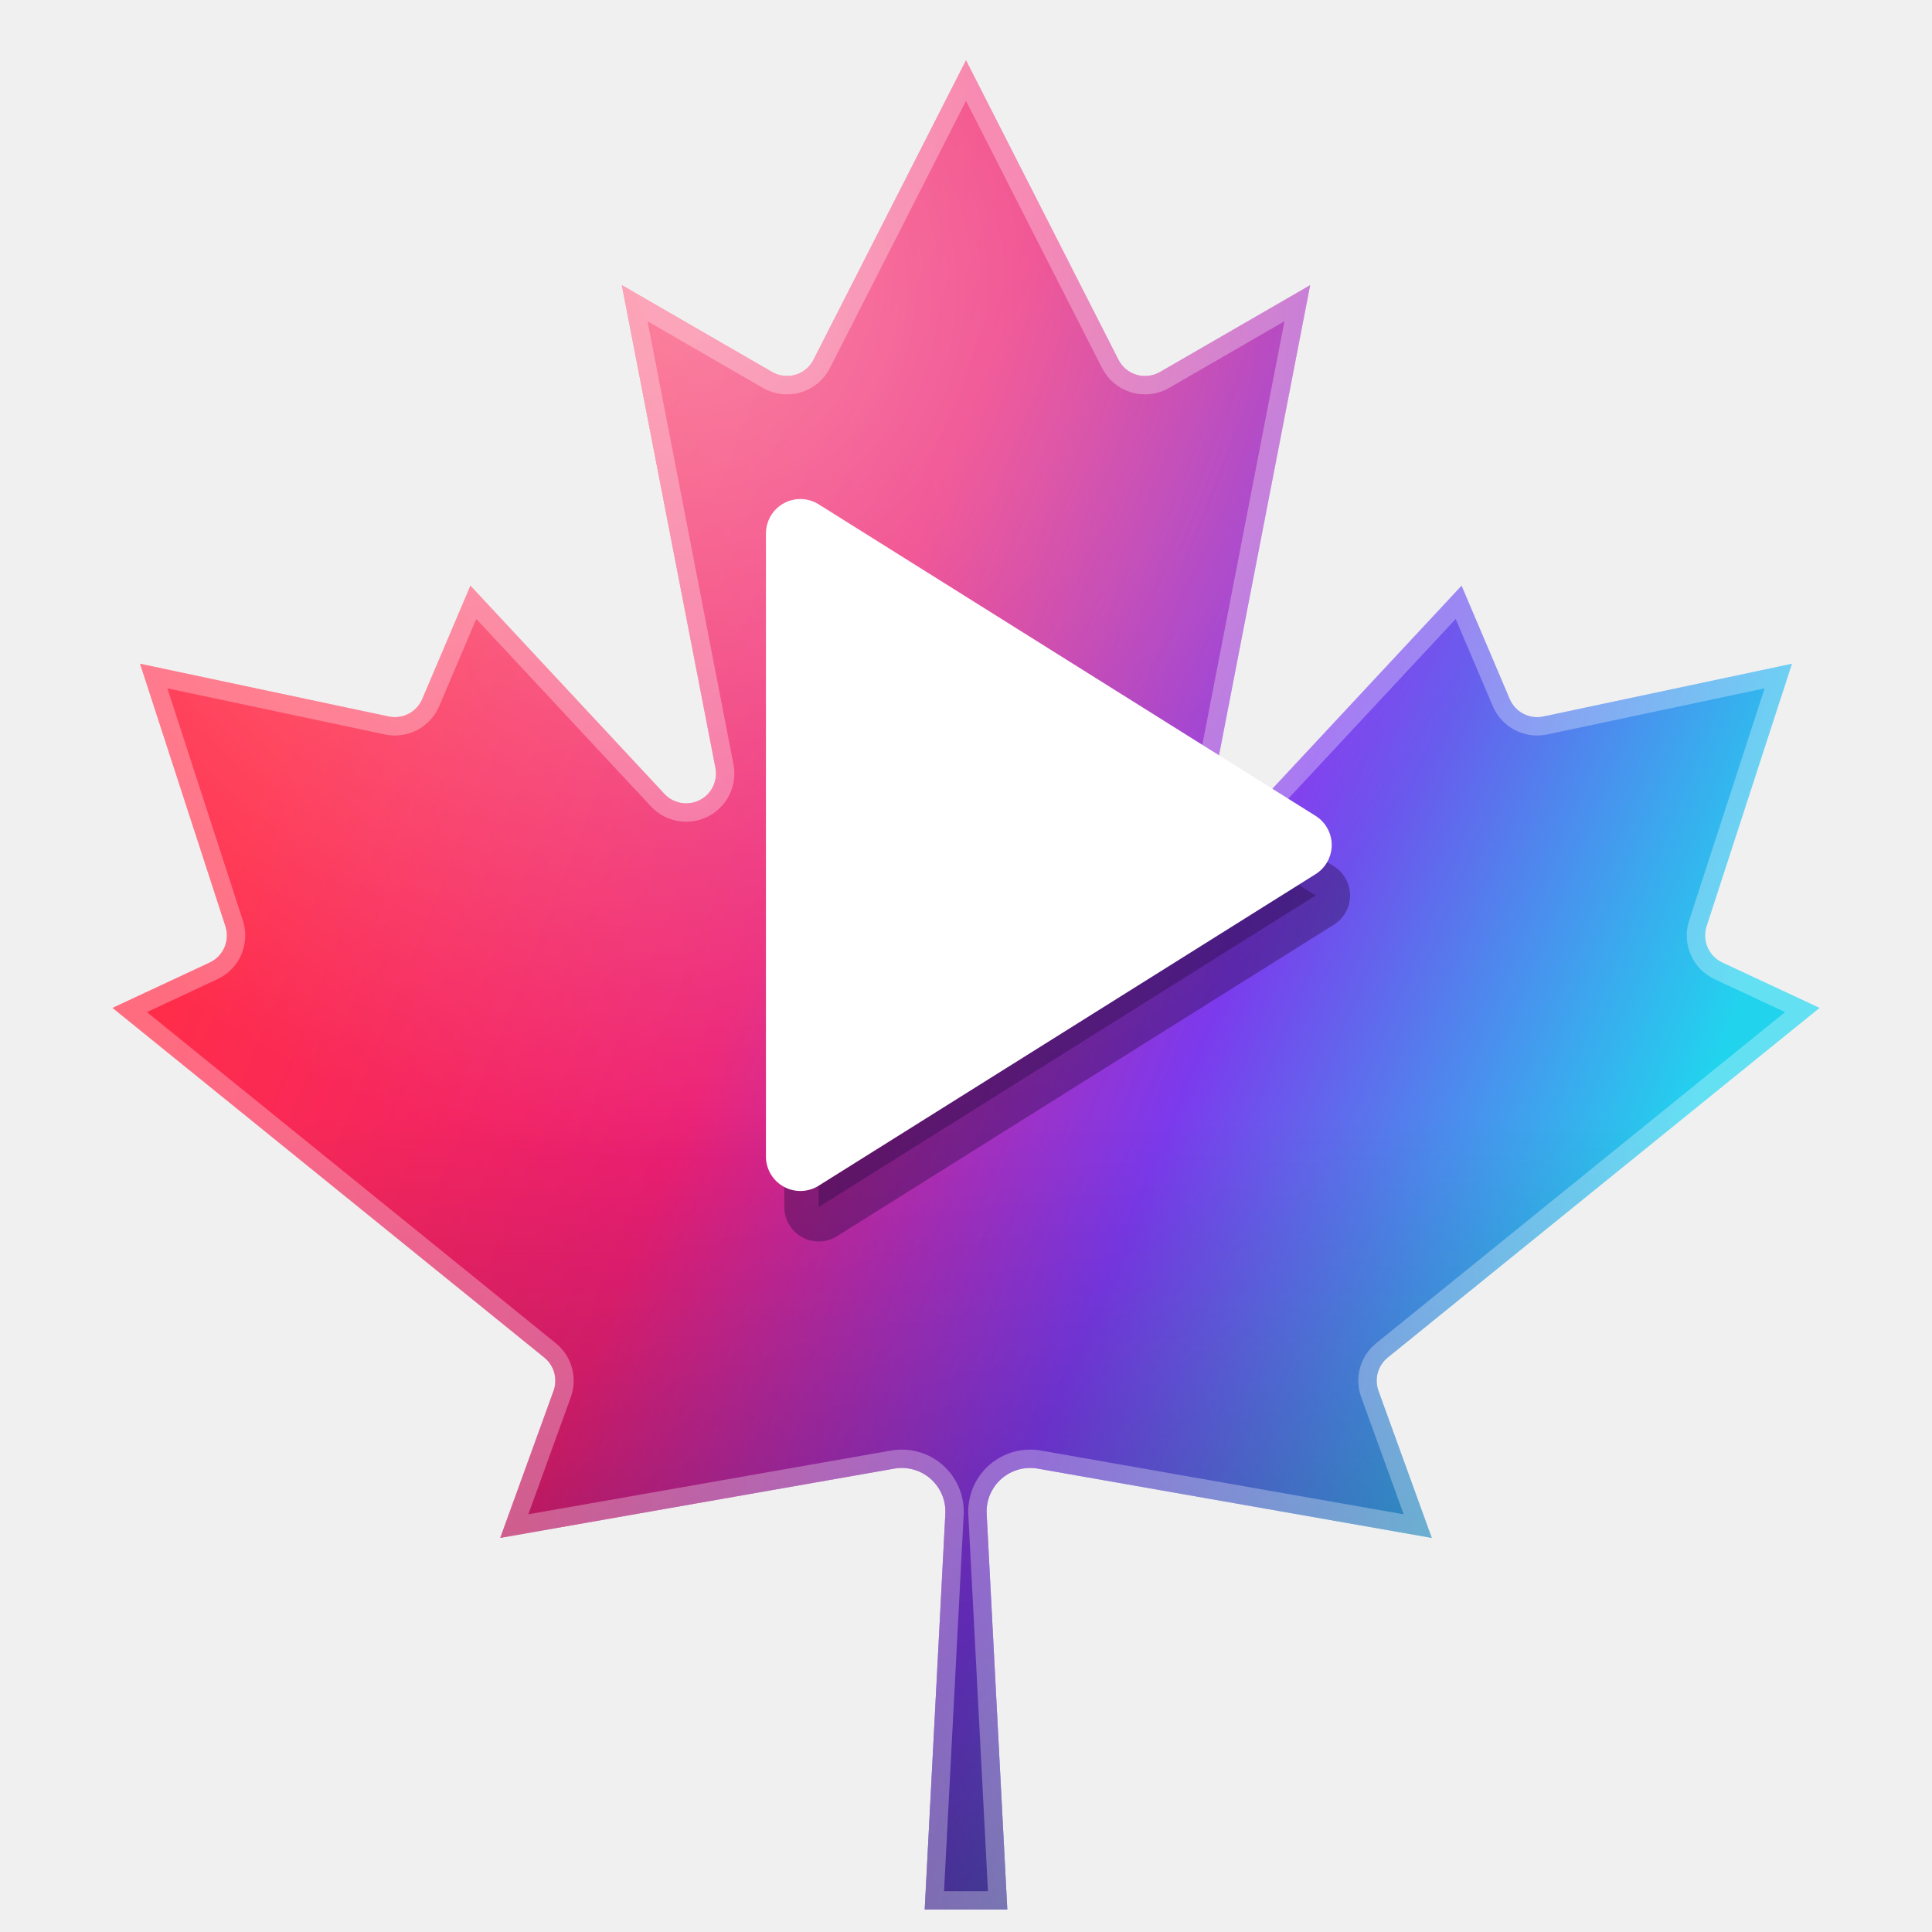
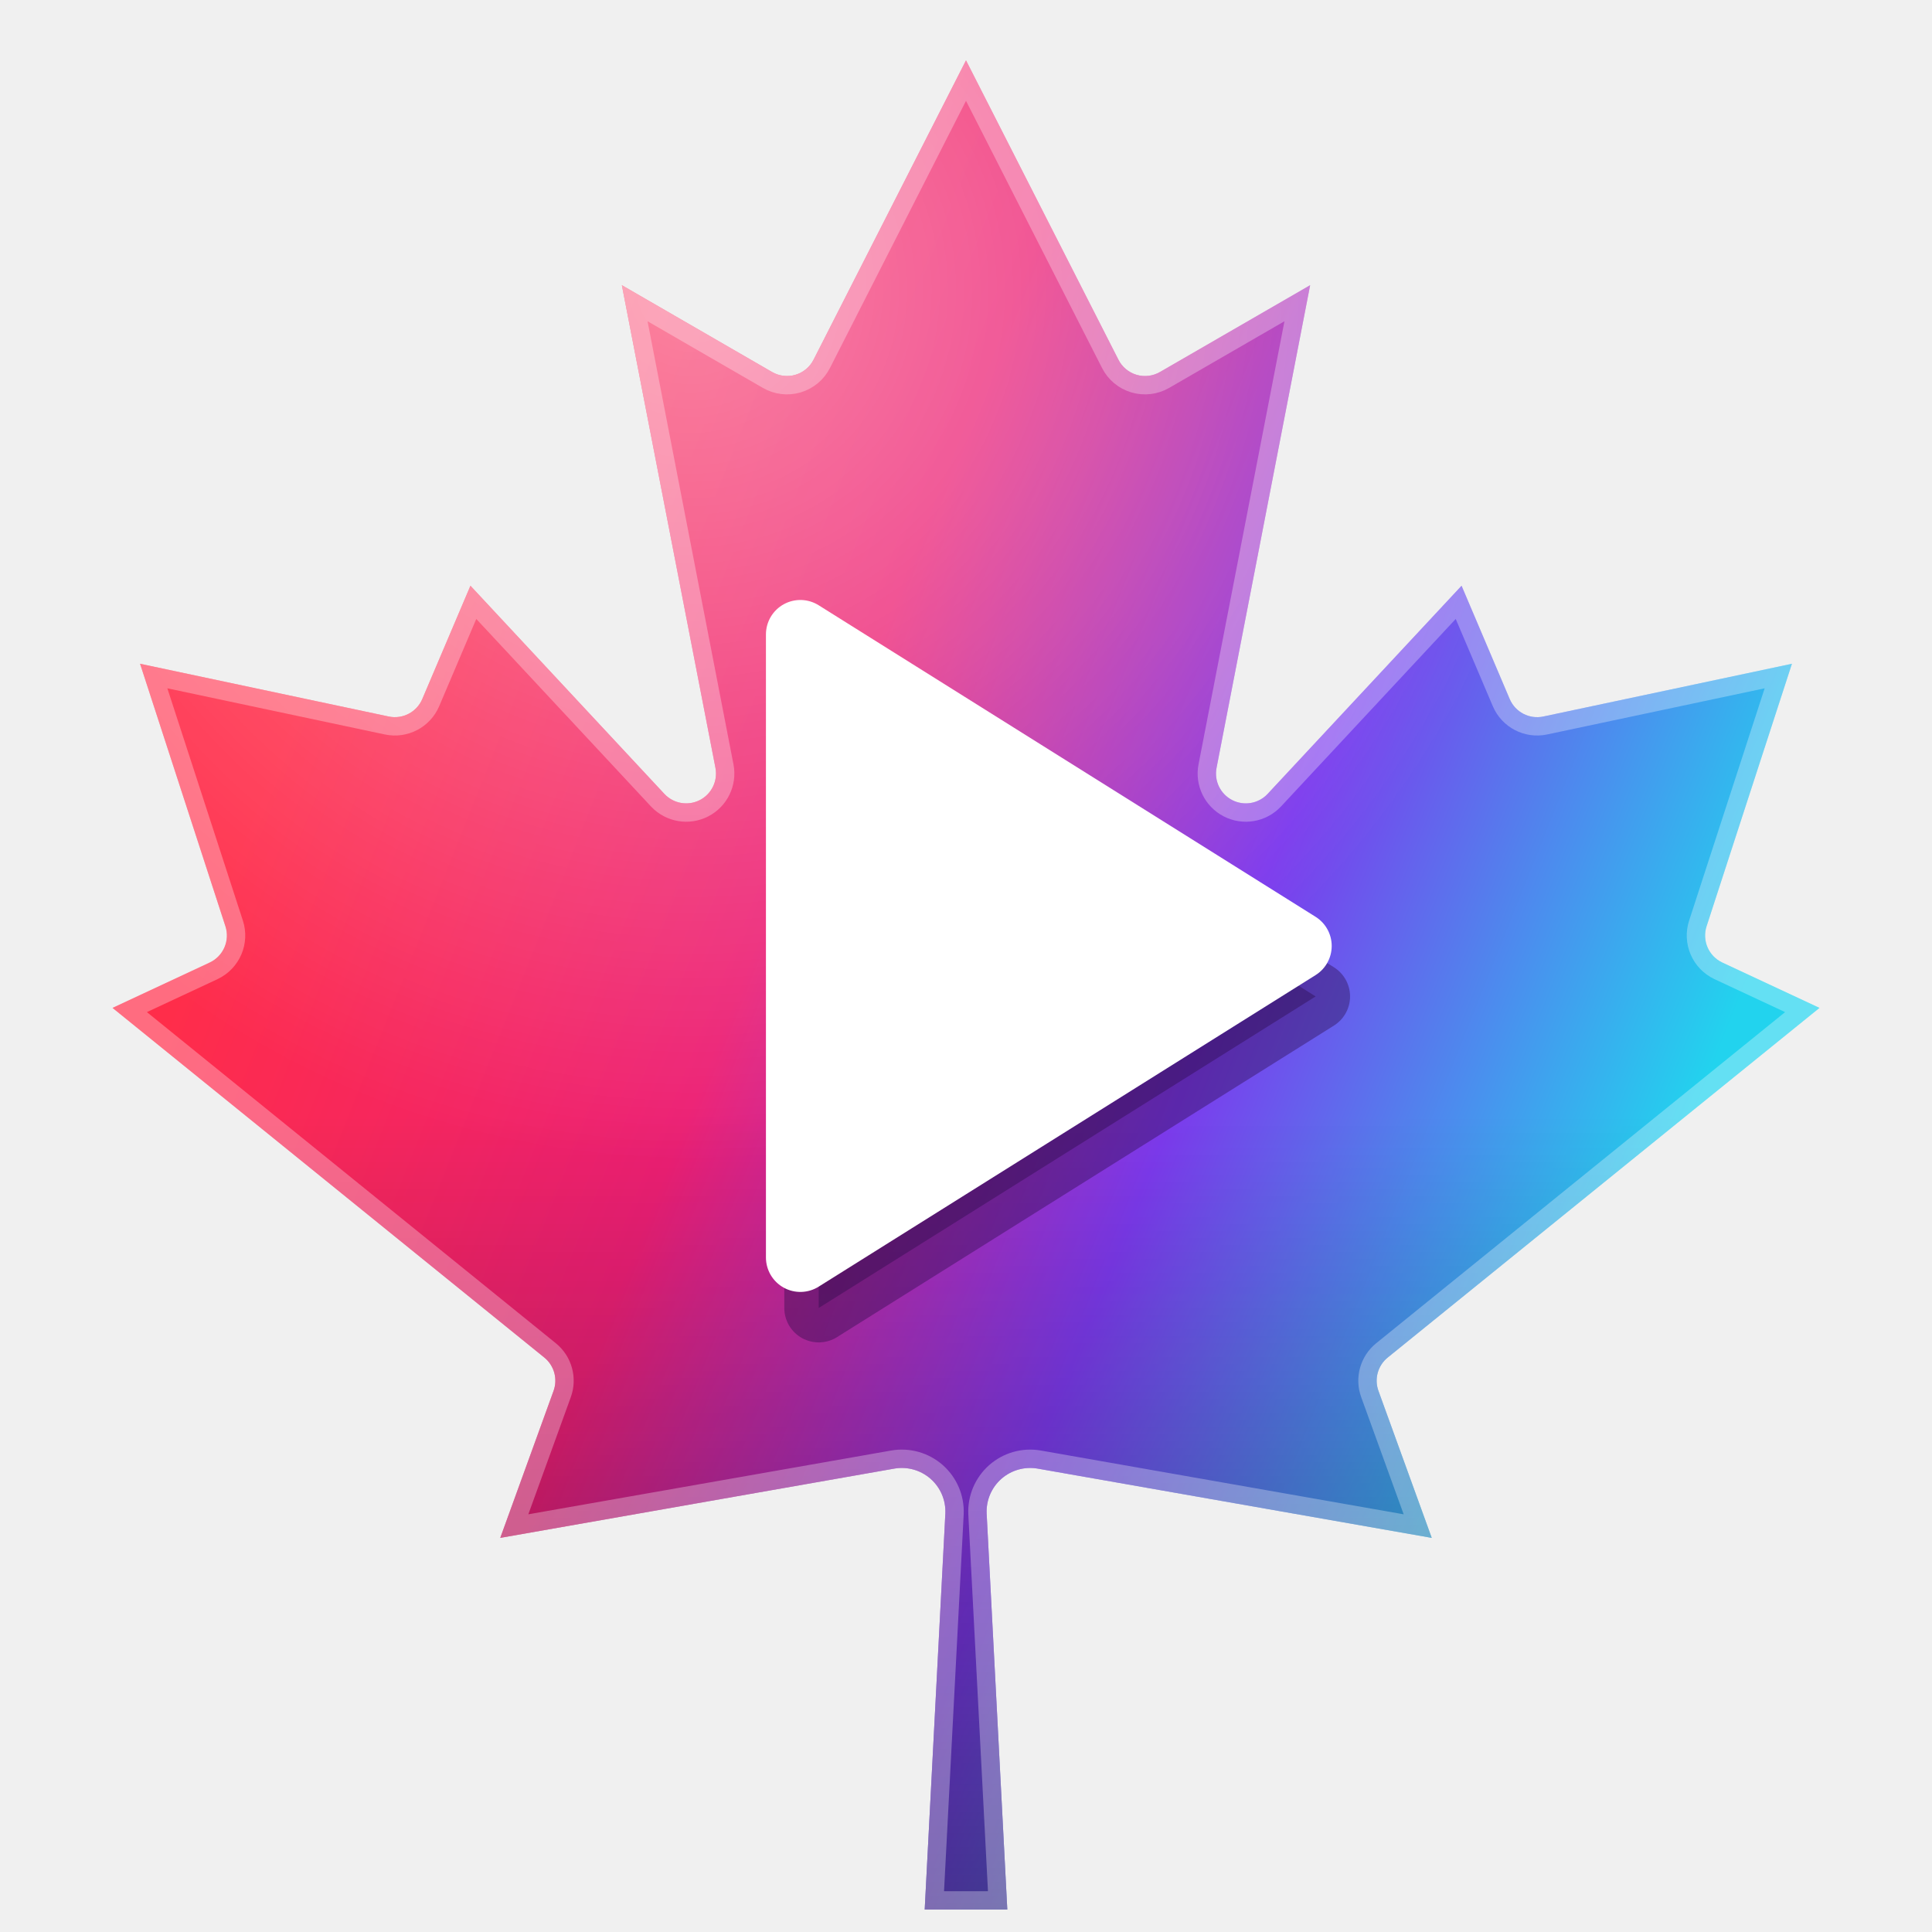
<svg xmlns="http://www.w3.org/2000/svg" viewBox="0 0 64 64">
  <defs>
    <linearGradient id="f" gradientUnits="userSpaceOnUse" x1="-1750" y1="-700" x2="1750" y2="700">
      <stop offset=".08" stop-color="#ff2d4a" />
      <stop offset=".38" stop-color="#ec1f73" />
      <stop offset=".64" stop-color="#7c3aed" />
      <stop offset=".92" stop-color="#22d3ee" />
    </linearGradient>
    <radialGradient id="h" gradientUnits="userSpaceOnUse" cx="-600" cy="-1500" r="1900">
      <stop offset="0" stop-color="#fff" stop-opacity=".42" />
      <stop offset="1" stop-color="#fff" stop-opacity="0" />
    </radialGradient>
    <linearGradient id="s" gradientUnits="userSpaceOnUse" x1="0" y1="300" x2="0" y2="2050">
      <stop offset="0" stop-color="#14051f" stop-opacity="0" />
      <stop offset="1" stop-color="#14051f" stop-opacity=".45" />
    </linearGradient>
    <clipPath id="c">
      <path id="l" d="m-90 2030 45-863a95 95 0 0 0-111-98l-859 151 116-320a65 65 0 0 0-20-73l-941-762 212-99a65 65 0 0 0 34-79l-186-572 542 115a65 65 0 0 0 73-38l105-247 423 454a65 65 0 0 0 111-57l-204-1052 327 189a65 65 0 0 0 91-27l332-652 332 652a65 65 0 0 0 91 27l327-189-204 1052a65 65 0 0 0 111 57l423-454 105 247a65 65 0 0 0 73 38l542-115-186 572a65 65 0 0 0 34 79l212 99-941 762a65 65 0 0 0-20 73l116 320-859-151a95 95 0 0 0-111 98l45 863z" />
    </clipPath>
  </defs>
  <g transform="translate(32 32.4) scale(.0152)">
    <use href="#l" fill="url(#f)" />
    <g clip-path="url(#c)">
      <rect x="-2100" y="-2100" width="4200" height="4200" fill="url(#h)" />
      <rect x="-2100" y="300" width="4200" height="1800" fill="url(#s)" />
      <use href="#l" fill="none" stroke="#fff" stroke-opacity=".3" stroke-width="80" />
    </g>
-     <path d="M-361 -969 722 -290 -361 389z" transform="translate(40 110)" fill="#2b0a4a" fill-opacity=".4" stroke="#2b0a4a" stroke-opacity=".4" stroke-width="150" stroke-linejoin="round" />
-     <path d="M-361 -969 722 -290 -361 389z" fill="#fff" stroke="#fff" stroke-width="150" stroke-linejoin="round" />
+     <path d="M-361 -749 722 -70 -361 609z" transform="translate(40 110)" fill="#2b0a4a" fill-opacity=".4" stroke="#2b0a4a" stroke-opacity=".4" stroke-width="150" stroke-linejoin="round" />
+     <path d="M-361 -749 722 -70 -361 609z" fill="#fff" stroke="#fff" stroke-width="150" stroke-linejoin="round" />
  </g>
</svg>
